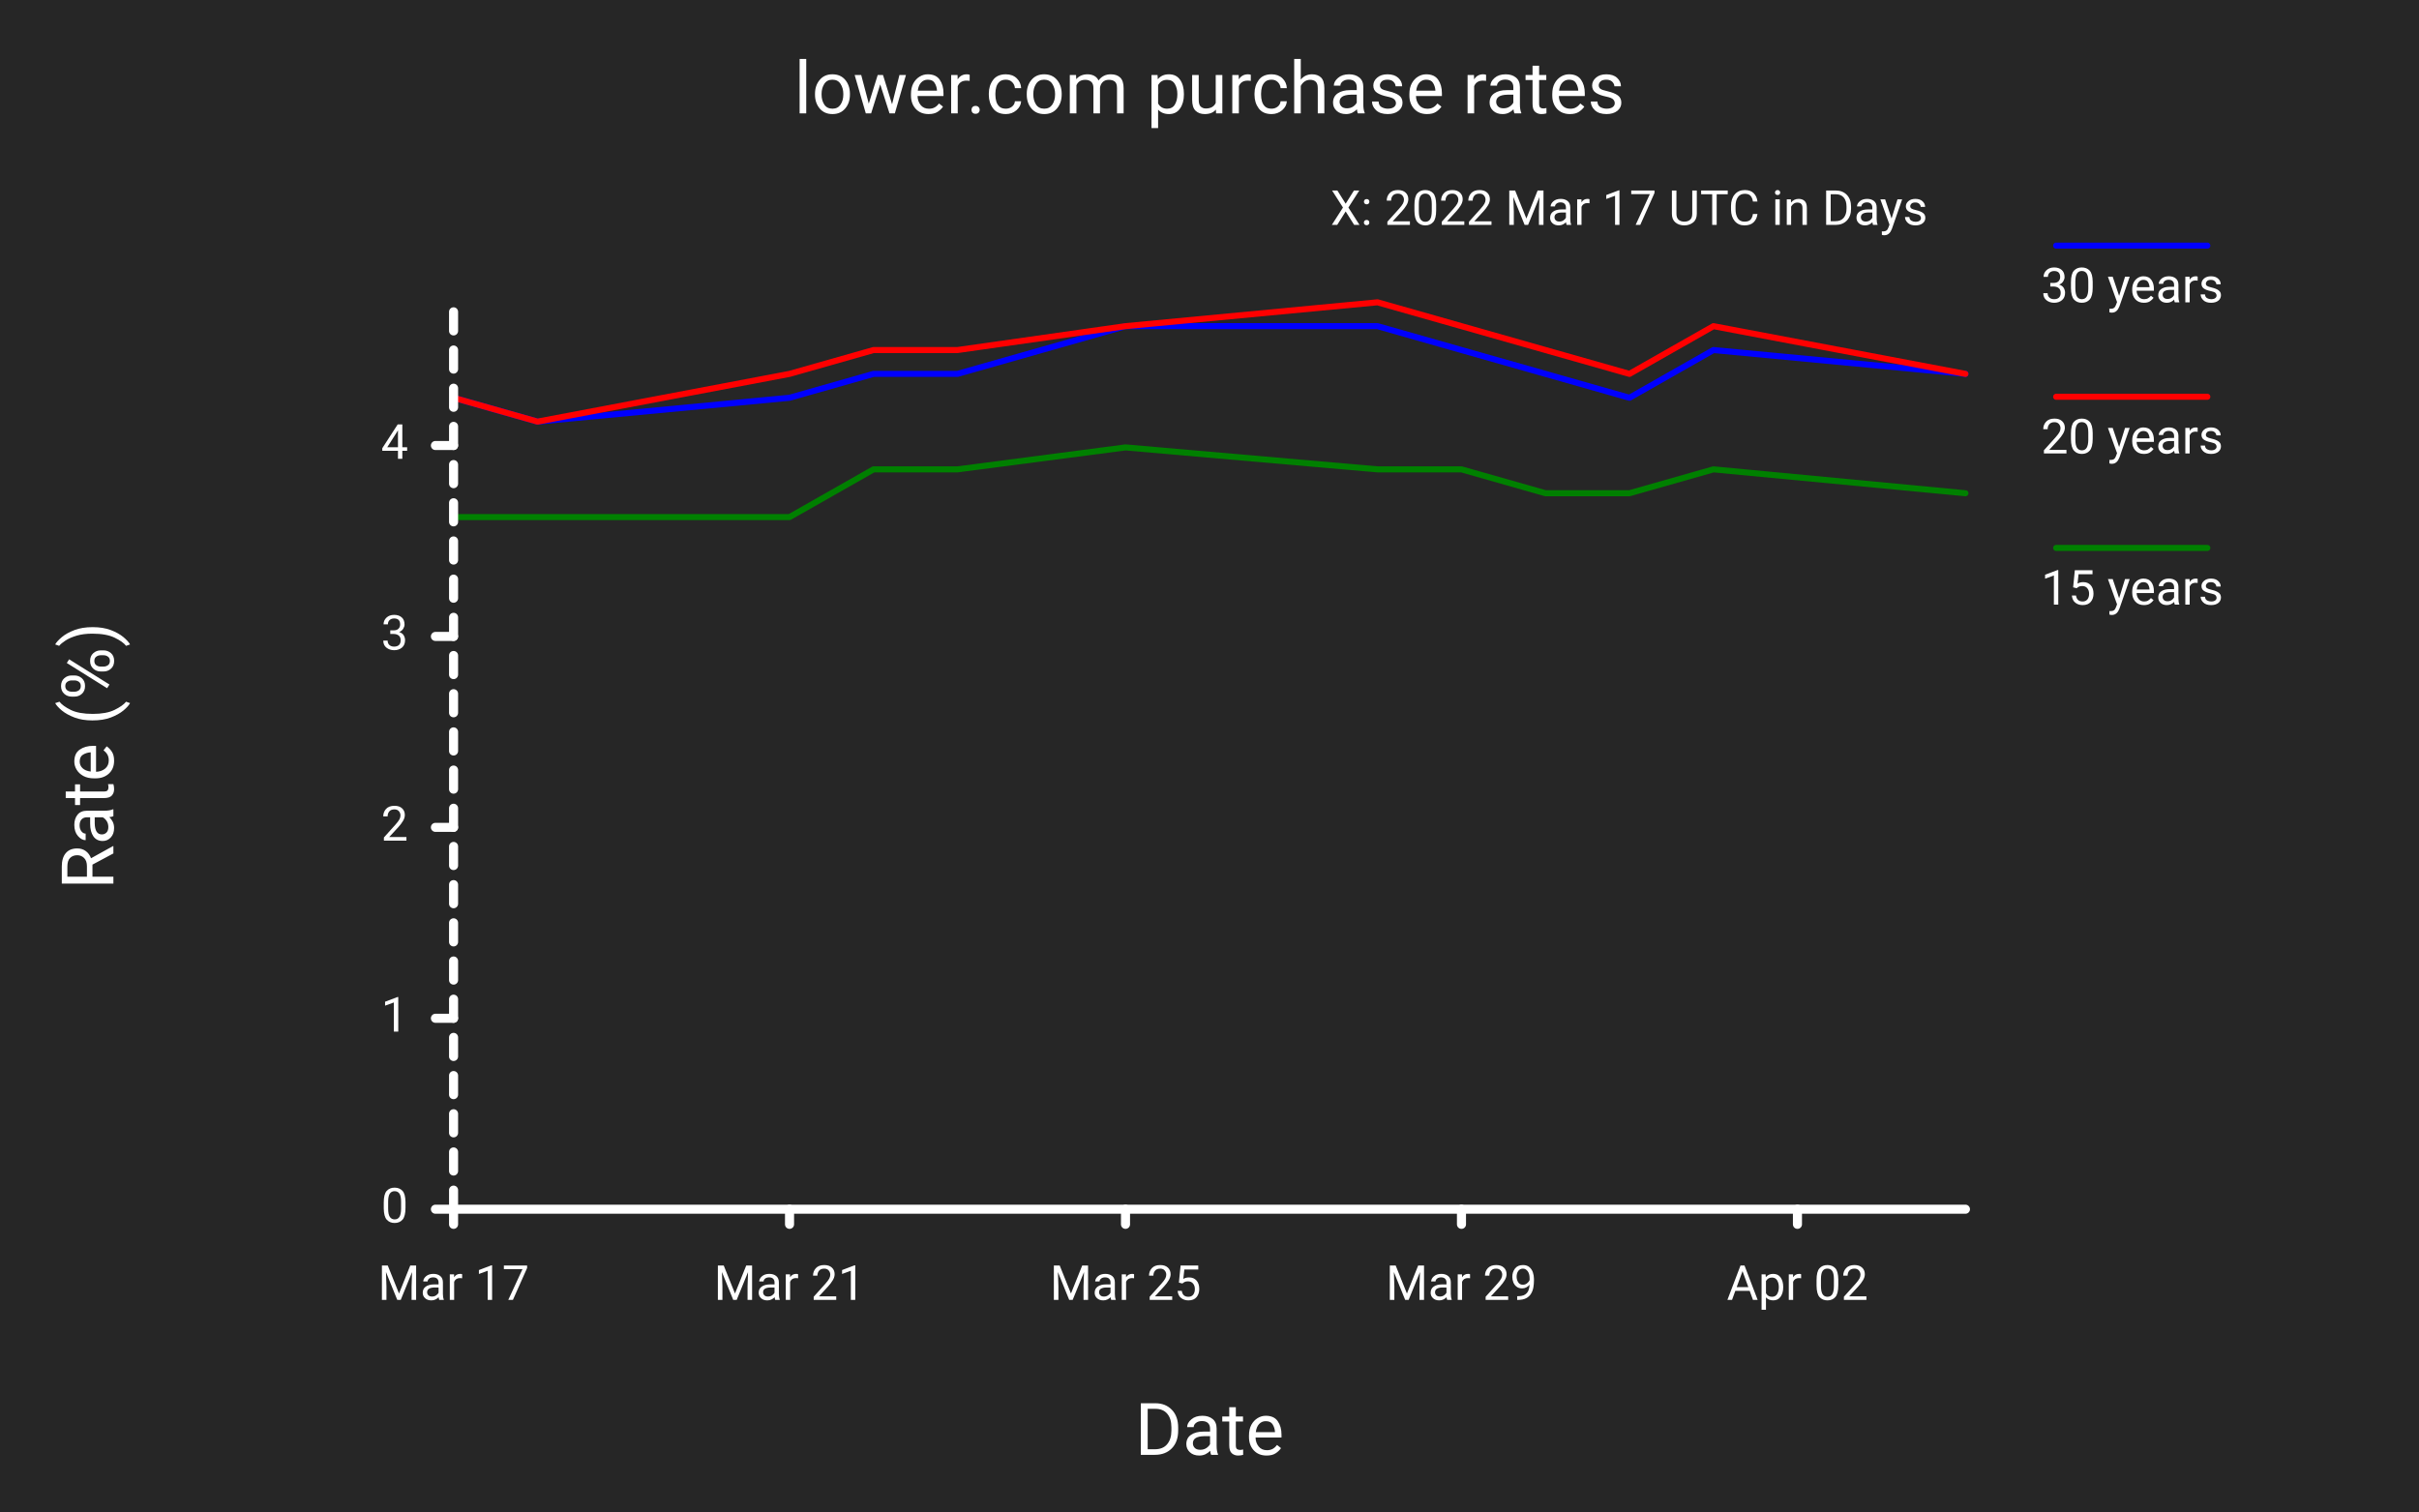
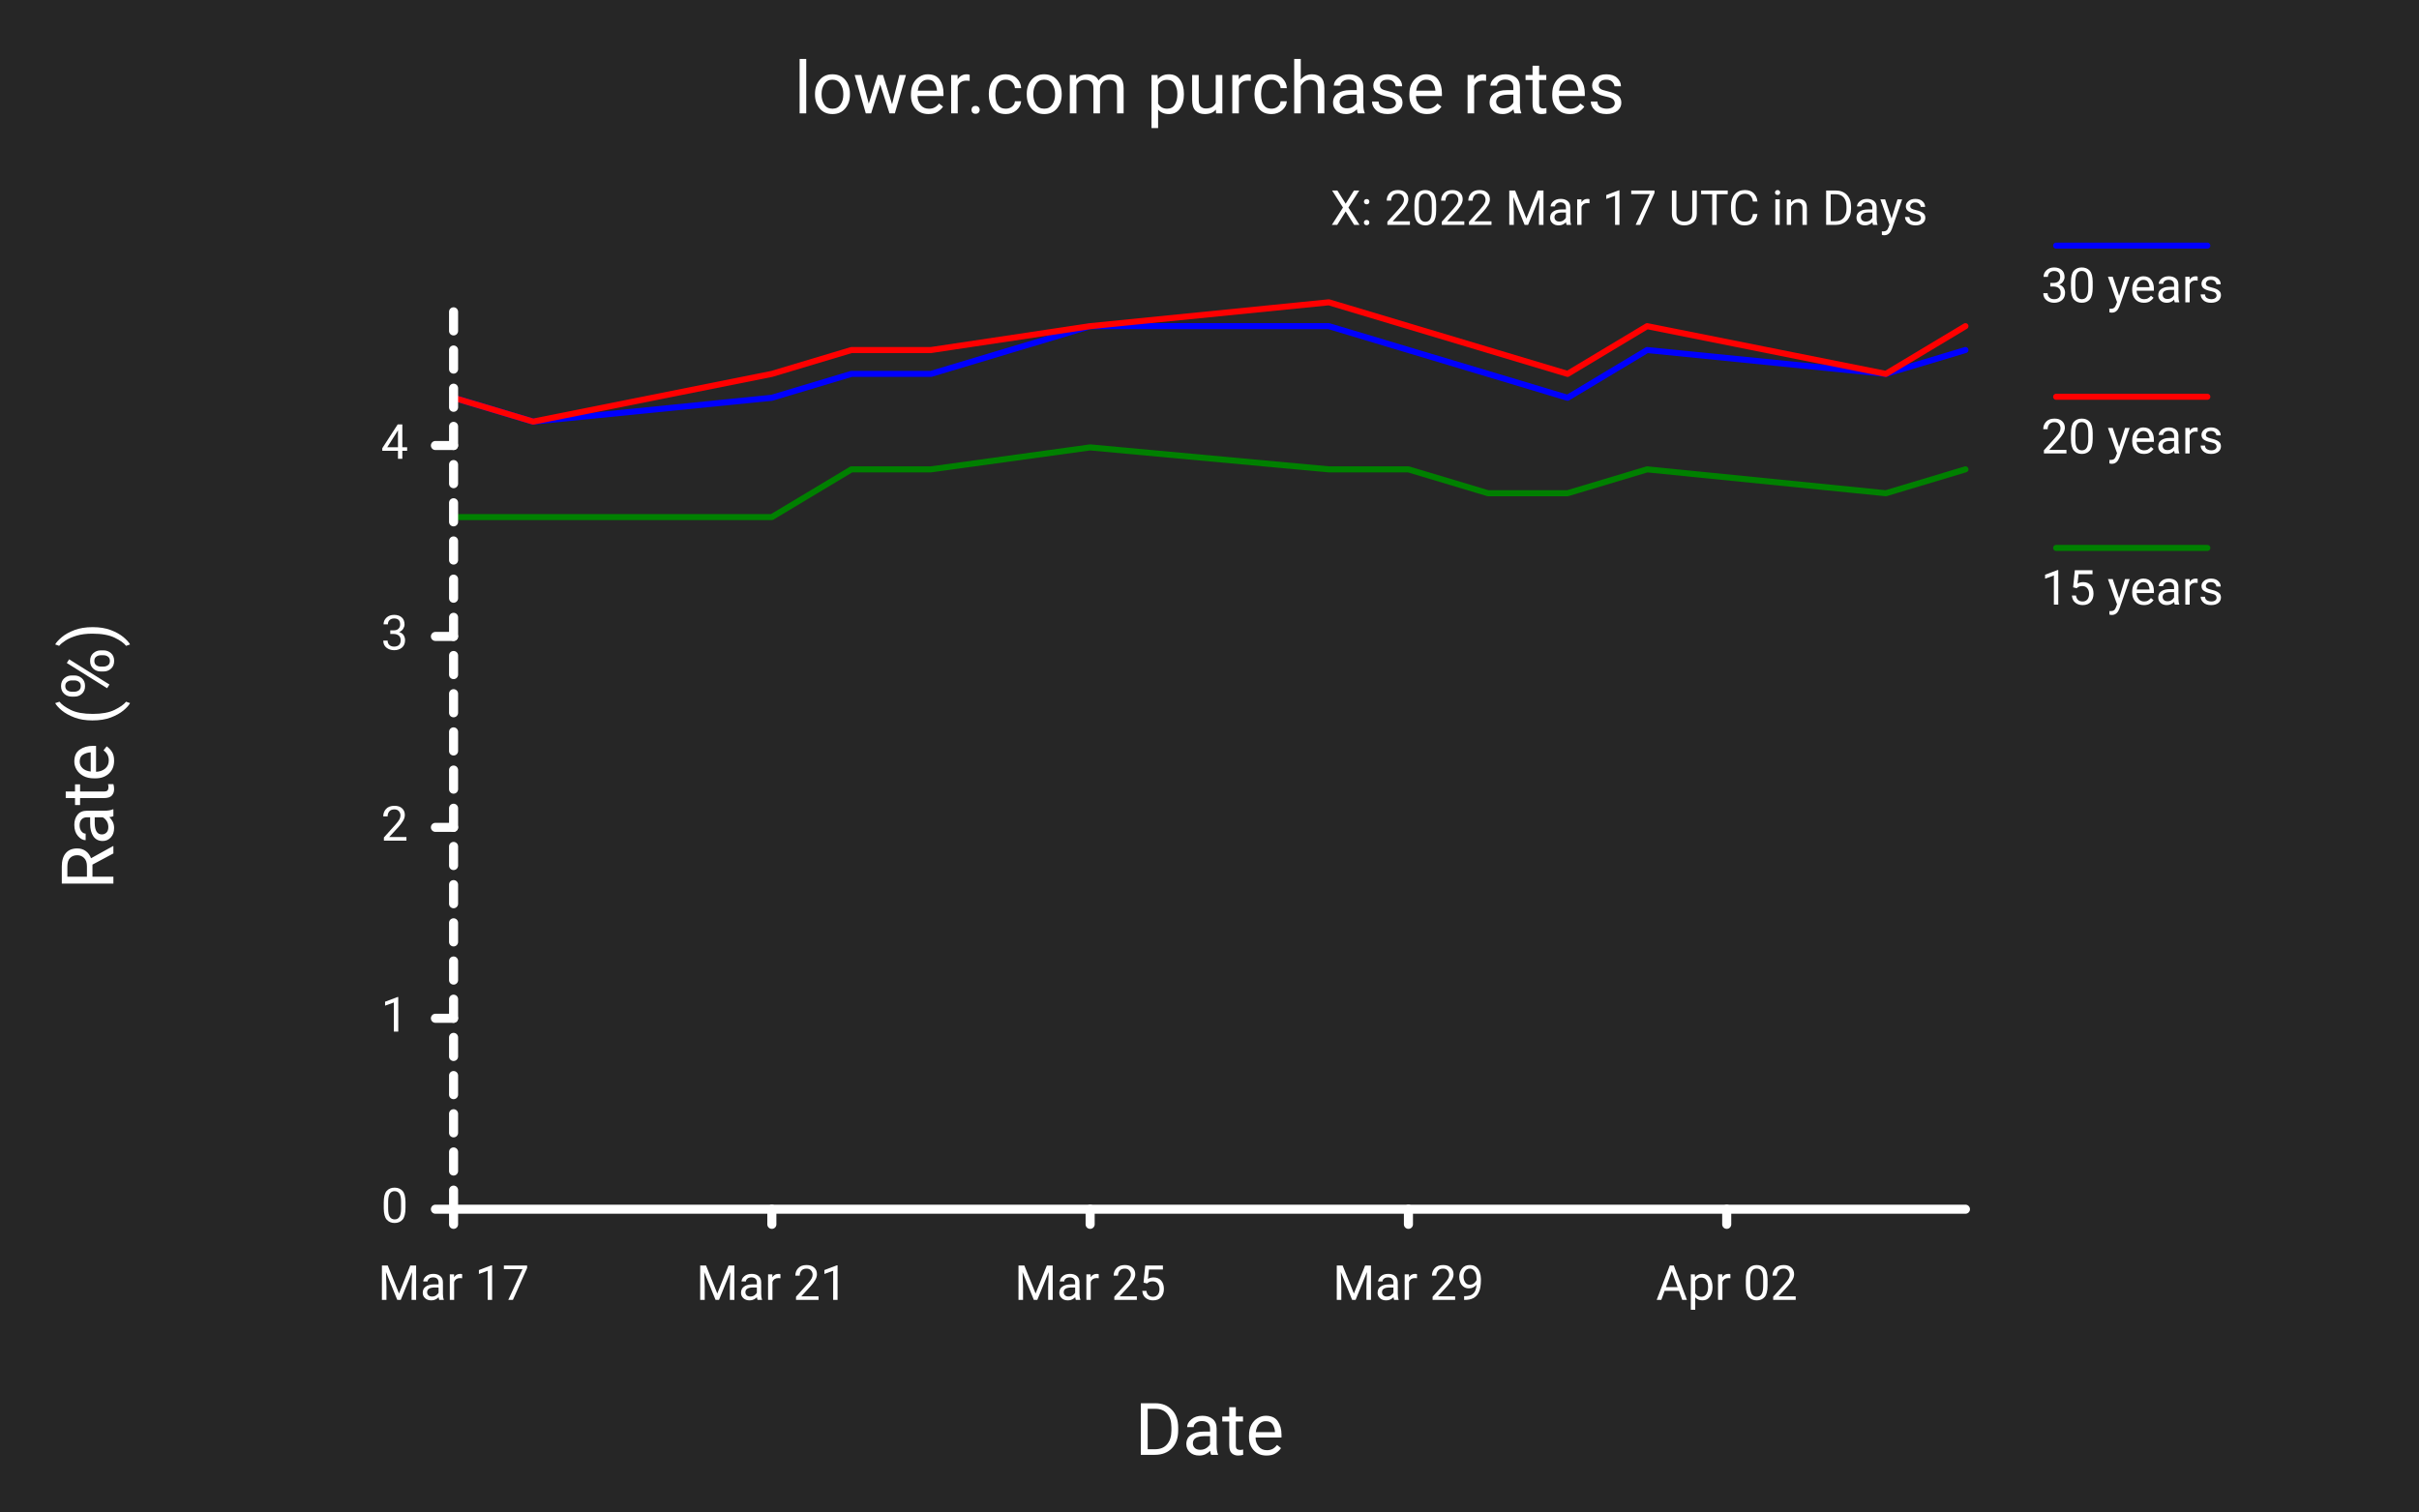
<svg xmlns="http://www.w3.org/2000/svg" class="poloto" width="800" height="500" viewBox="0 0 800 500">
  <style>.poloto{stroke-linecap:round;stroke-linejoin:round;font-family:Roboto,sans-serif;font-size:16px;}.poloto_background{fill:#262626;}.poloto_scatter{stroke-width:7}.poloto_tick_line{stroke:dimgray;stroke-width:0.5}.poloto_line{stroke-width:2}.poloto_text{fill: white;}.poloto_axis_lines{stroke: white;stroke-width:3;fill:none;stroke-dasharray:none}.poloto_title{font-size:24px;dominant-baseline:start;text-anchor:middle;}.poloto_xname{font-size:24px;dominant-baseline:start;text-anchor:middle;}.poloto_yname{font-size:24px;dominant-baseline:start;text-anchor:middle;}.poloto0stroke{stroke:blue;}.poloto1stroke{stroke:red;}.poloto2stroke{stroke:green;}.poloto3stroke{stroke:gold;}.poloto4stroke{stroke:aqua;}.poloto5stroke{stroke:lime;}.poloto6stroke{stroke:orange;}.poloto7stroke{stroke:chocolate;}.poloto0fill{fill:blue;}.poloto1fill{fill:red;}.poloto2fill{fill:green;}.poloto3fill{fill:gold;}.poloto4fill{fill:aqua;}.poloto5fill{fill:lime;}.poloto6fill{fill:orange;}.poloto7fill{fill:chocolate;}</style>
  <circle r="1e5" class="poloto_background" />
  <text class="poloto_text poloto_legend_text" x="675" y="100">30 years</text>
  <line class="poloto_line poloto_legend_icon poloto0stroke poloto0legend" stroke="black" x1="680" x2="730" y1="81.25" y2="81.25" />
-   <path class="poloto_line poloto0stroke" fill="none" stroke="black" d=" M 150.00 131.58 L 177.78 139.47 L 261.11 131.58 L 288.89 123.68 L 316.67 123.68 L 316.67 123.68 L 372.22 107.89 L 455.56 107.89 L 483.33 115.79 L 511.11 123.68 L 538.89 131.58 L 566.67 115.79 L 650.00 123.68" />
+   <path class="poloto_line poloto0stroke" fill="none" stroke="black" d=" M 150.00 131.58 L 176.32 139.47 L 255.26 131.58 L 281.58 123.68 L 307.89 123.68 L 307.89 123.68 L 360.53 107.89 L 439.47 107.89 L 465.79 115.79 L 492.11 123.68 L 518.42 131.58 L 544.74 115.79 L 623.68 123.68 L 650.00 115.79" />
  <text class="poloto_text poloto_legend_text" x="675" y="150">20 years</text>
  <line class="poloto_line poloto_legend_icon poloto1stroke poloto1legend" stroke="black" x1="680" x2="730" y1="131.25" y2="131.25" />
-   <path class="poloto_line poloto1stroke" fill="none" stroke="black" d=" M 150.00 131.58 L 177.78 139.47 L 261.11 123.68 L 288.89 115.79 L 316.67 115.79 L 316.67 115.79 L 372.22 107.89 L 455.56 100.00 L 483.33 107.89 L 511.11 115.79 L 538.89 123.68 L 566.67 107.89 L 650.00 123.68" />
+   <path class="poloto_line poloto1stroke" fill="none" stroke="black" d=" M 150.00 131.58 L 176.32 139.47 L 255.26 123.68 L 281.58 115.79 L 307.89 115.79 L 307.89 115.79 L 360.53 107.89 L 439.47 100.00 L 465.79 107.89 L 492.11 115.79 L 518.42 123.68 L 544.74 107.89 L 623.68 123.68 L 650.00 107.89" />
  <text class="poloto_text poloto_legend_text" x="675" y="200">15 years</text>
  <line class="poloto_line poloto_legend_icon poloto2stroke poloto2legend" stroke="black" x1="680" x2="730" y1="181.25" y2="181.25" />
-   <path class="poloto_line poloto2stroke" fill="none" stroke="black" d=" M 150.00 171.05 L 177.78 171.05 L 261.11 171.05 L 288.89 155.26 L 316.67 155.26 L 316.67 155.26 L 372.22 148.00 L 455.56 155.26 L 483.33 155.26 L 511.11 163.16 L 538.89 163.16 L 566.67 155.26 L 650.00 163.16" />
+   <path class="poloto_line poloto2stroke" fill="none" stroke="black" d=" M 150.00 171.05 L 176.32 171.05 L 255.26 171.05 L 281.58 155.26 L 307.89 155.26 L 307.89 155.26 L 360.53 148.00 L 439.47 155.26 L 465.79 155.26 L 492.11 163.16 L 518.42 163.16 L 544.74 155.26 L 623.68 163.16 L 650.00 155.26" />
  <text class="poloto_labels poloto_text poloto_title" x="400" y="37.5">lower.com purchase rates</text>
  <text class="poloto_labels poloto_text poloto_xname" x="400" y="481.25">Date</text>
  <text class="poloto_labels poloto_text poloto_yname" transform="rotate(-90,37.5,250)" x="37.5" y="250">Rate (%)</text>
  <text class="poloto_tick_labels poloto_text" dominant-baseline="middle" text-anchor="start" x="440" y="70">X: 2022 Mar 17 UTC in Days</text>
  <line class="poloto_axis_lines" stroke="black" x1="150" x2="150" y1="400" y2="405" />
  <text class="poloto_tick_labels poloto_text" dominant-baseline="start" text-anchor="middle" x="150" y="430">Mar 17</text>
-   <line class="poloto_axis_lines" stroke="black" x1="261.111" x2="261.111" y1="400" y2="405" />
-   <text class="poloto_tick_labels poloto_text" dominant-baseline="start" text-anchor="middle" x="261.111" y="430">Mar 21</text>
-   <line class="poloto_axis_lines" stroke="black" x1="372.222" x2="372.222" y1="400" y2="405" />
-   <text class="poloto_tick_labels poloto_text" dominant-baseline="start" text-anchor="middle" x="372.222" y="430">Mar 25</text>
-   <line class="poloto_axis_lines" stroke="black" x1="483.333" x2="483.333" y1="400" y2="405" />
-   <text class="poloto_tick_labels poloto_text" dominant-baseline="start" text-anchor="middle" x="483.333" y="430">Mar 29</text>
-   <line class="poloto_axis_lines" stroke="black" x1="594.444" x2="594.444" y1="400" y2="405" />
-   <text class="poloto_tick_labels poloto_text" dominant-baseline="start" text-anchor="middle" x="594.444" y="430">Apr 02</text>
+   <line class="poloto_axis_lines" stroke="black" x1="255.263" x2="255.263" y1="400" y2="405" />
+   <text class="poloto_tick_labels poloto_text" dominant-baseline="start" text-anchor="middle" x="255.263" y="430">Mar 21</text>
+   <line class="poloto_axis_lines" stroke="black" x1="360.526" x2="360.526" y1="400" y2="405" />
+   <text class="poloto_tick_labels poloto_text" dominant-baseline="start" text-anchor="middle" x="360.526" y="430">Mar 25</text>
+   <line class="poloto_axis_lines" stroke="black" x1="465.789" x2="465.789" y1="400" y2="405" />
+   <text class="poloto_tick_labels poloto_text" dominant-baseline="start" text-anchor="middle" x="465.789" y="430">Mar 29</text>
+   <line class="poloto_axis_lines" stroke="black" x1="571.053" x2="571.053" y1="400" y2="405" />
+   <text class="poloto_tick_labels poloto_text" dominant-baseline="start" text-anchor="middle" x="571.053" y="430">Apr 02</text>
  <text class="poloto_tick_labels poloto_text" dominant-baseline="middle" text-anchor="start" x="150" y="70" />
  <line class="poloto_axis_lines" stroke="black" x1="150" x2="144" y1="400" y2="400" />
  <text class="poloto_tick_labels poloto_text" dominant-baseline="middle" text-anchor="end" x="135" y="400">0</text>
  <line class="poloto_axis_lines" stroke="black" x1="150" x2="144" y1="336.842" y2="336.842" />
  <text class="poloto_tick_labels poloto_text" dominant-baseline="middle" text-anchor="end" x="135" y="336.842">1</text>
  <line class="poloto_axis_lines" stroke="black" x1="150" x2="144" y1="273.684" y2="273.684" />
  <text class="poloto_tick_labels poloto_text" dominant-baseline="middle" text-anchor="end" x="135" y="273.684">2</text>
  <line class="poloto_axis_lines" stroke="black" x1="150" x2="144" y1="210.526" y2="210.526" />
  <text class="poloto_tick_labels poloto_text" dominant-baseline="middle" text-anchor="end" x="135" y="210.526">3</text>
  <line class="poloto_axis_lines" stroke="black" x1="150" x2="144" y1="147.368" y2="147.368" />
  <text class="poloto_tick_labels poloto_text" dominant-baseline="middle" text-anchor="end" x="135" y="147.368">4</text>
  <path stroke="black" fill="none" class="poloto_axis_lines" d=" M 150 400 L 650 400" />
  <path stroke="black" fill="none" class="poloto_axis_lines" style="stroke-dasharray:6.316;stroke-dashoffset:-0;" d=" M 150 400 L 150 100" />
</svg>
